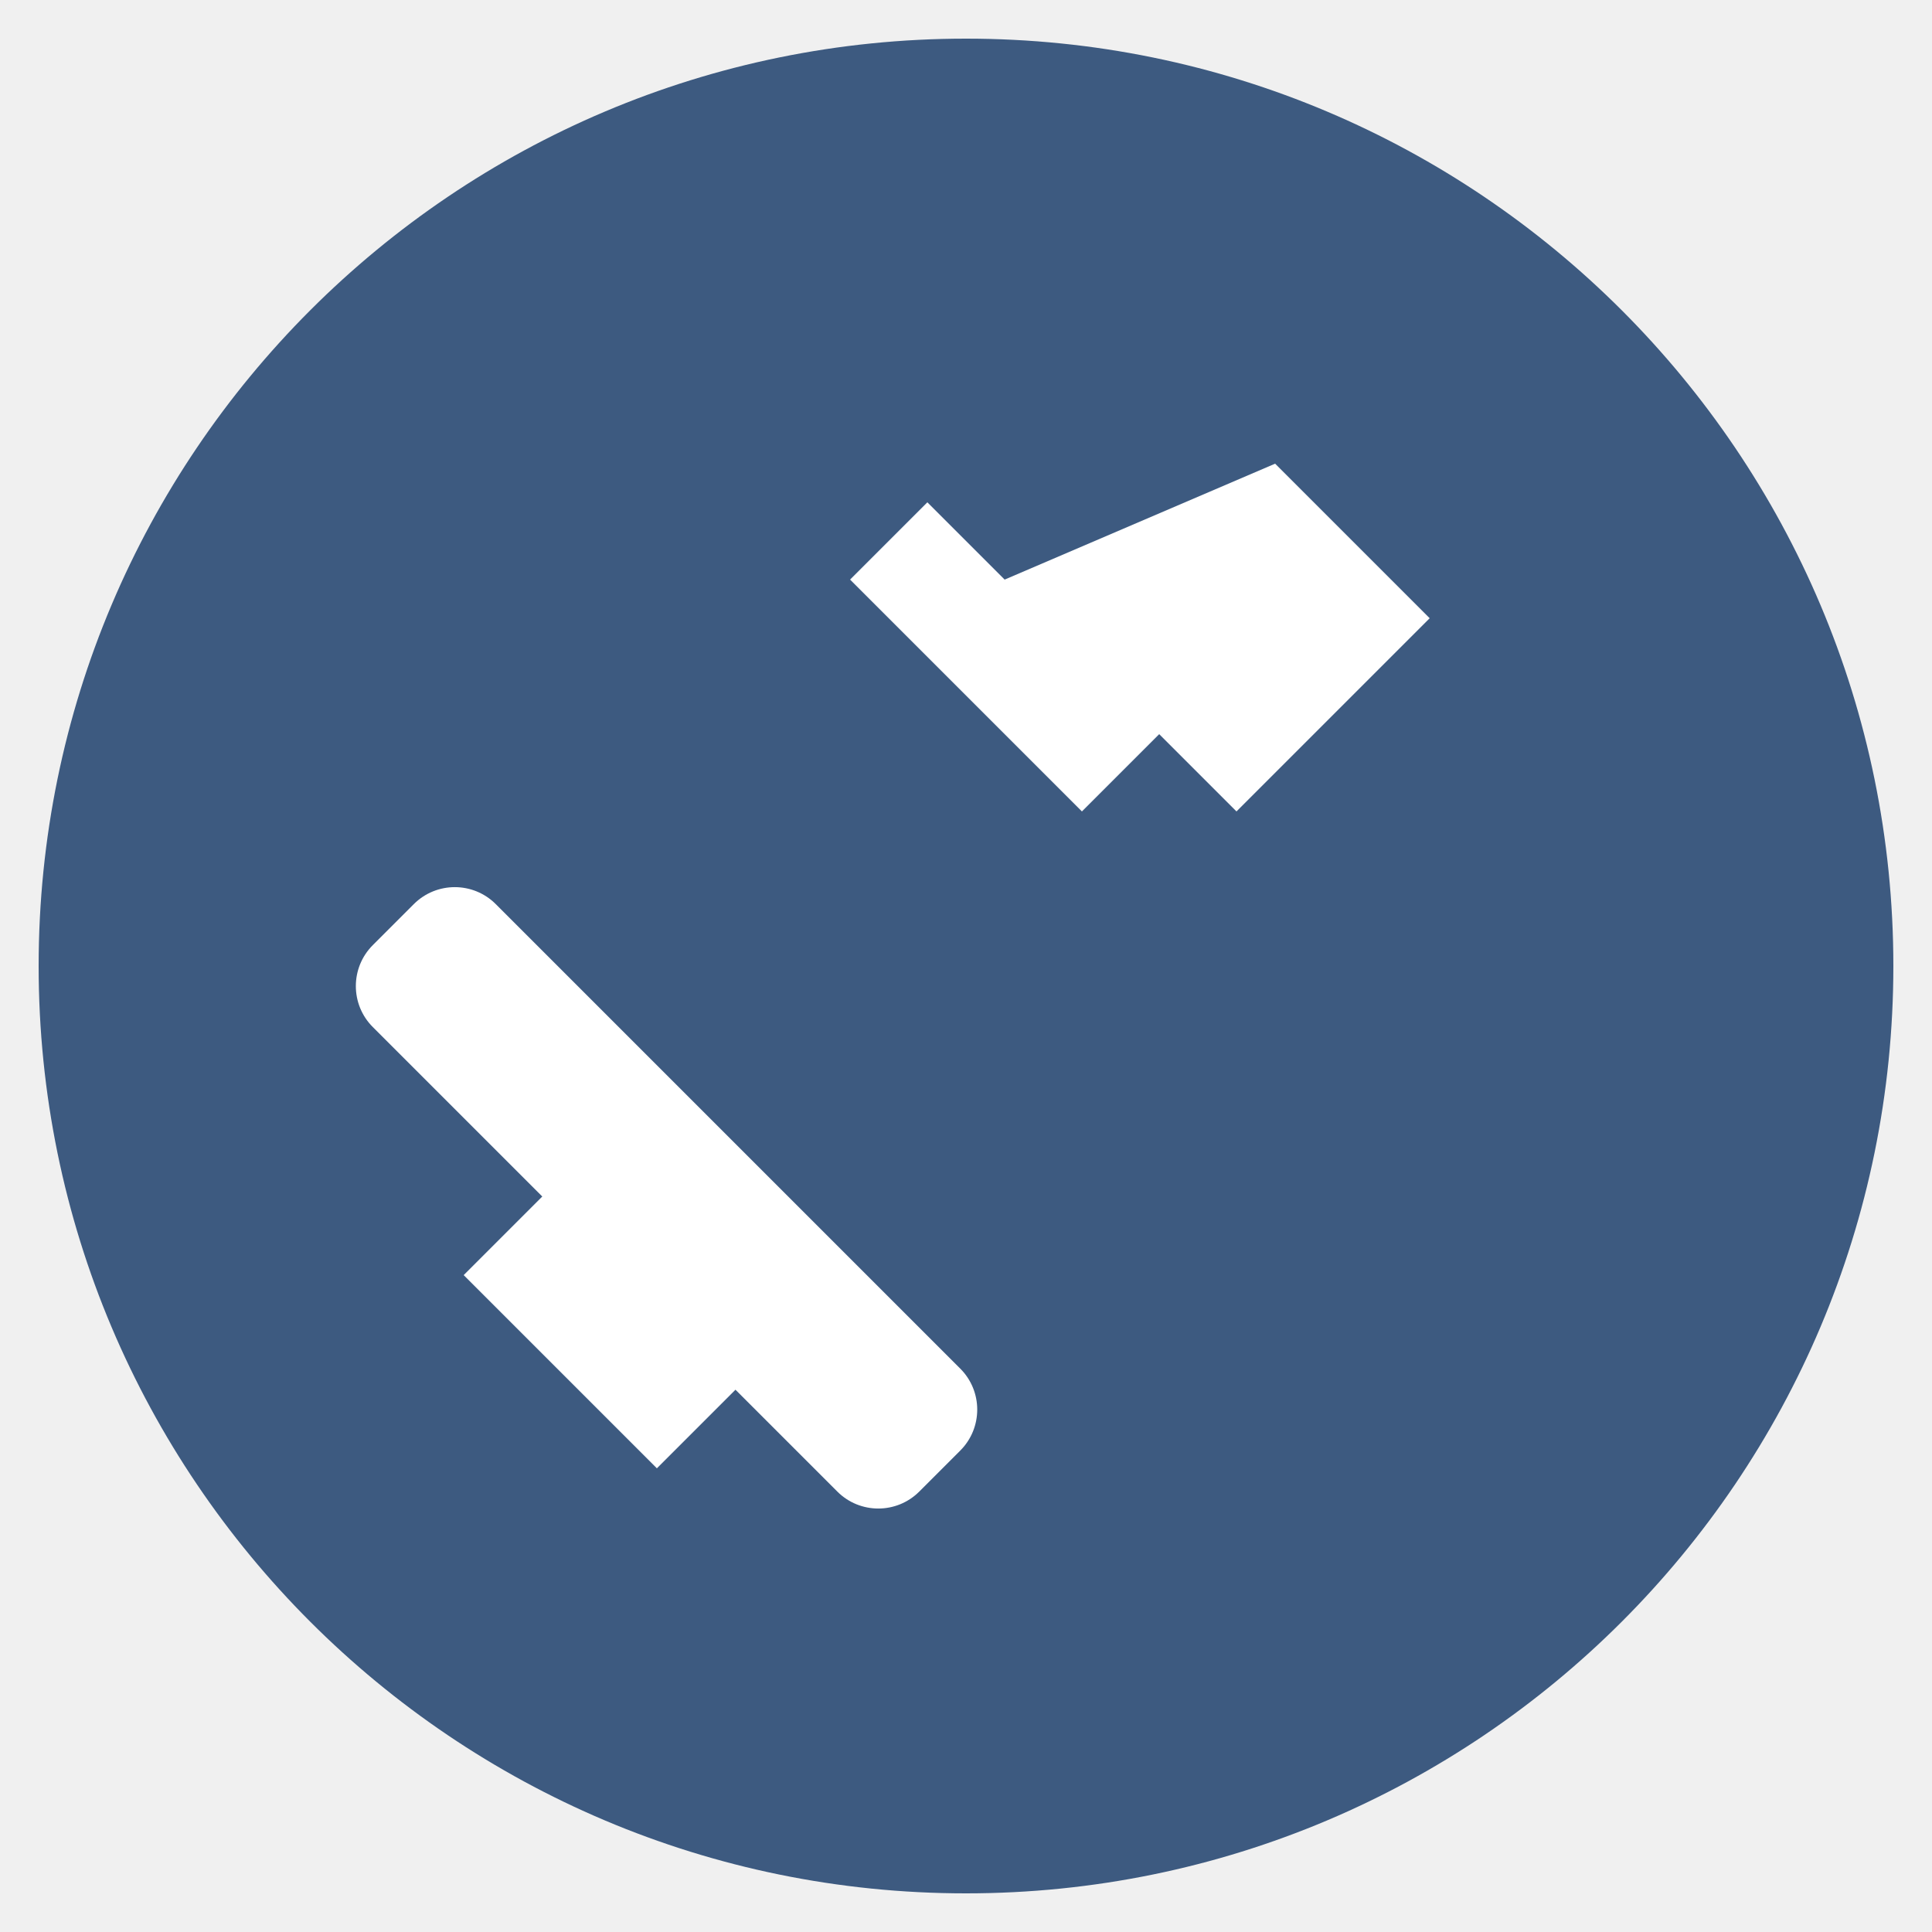
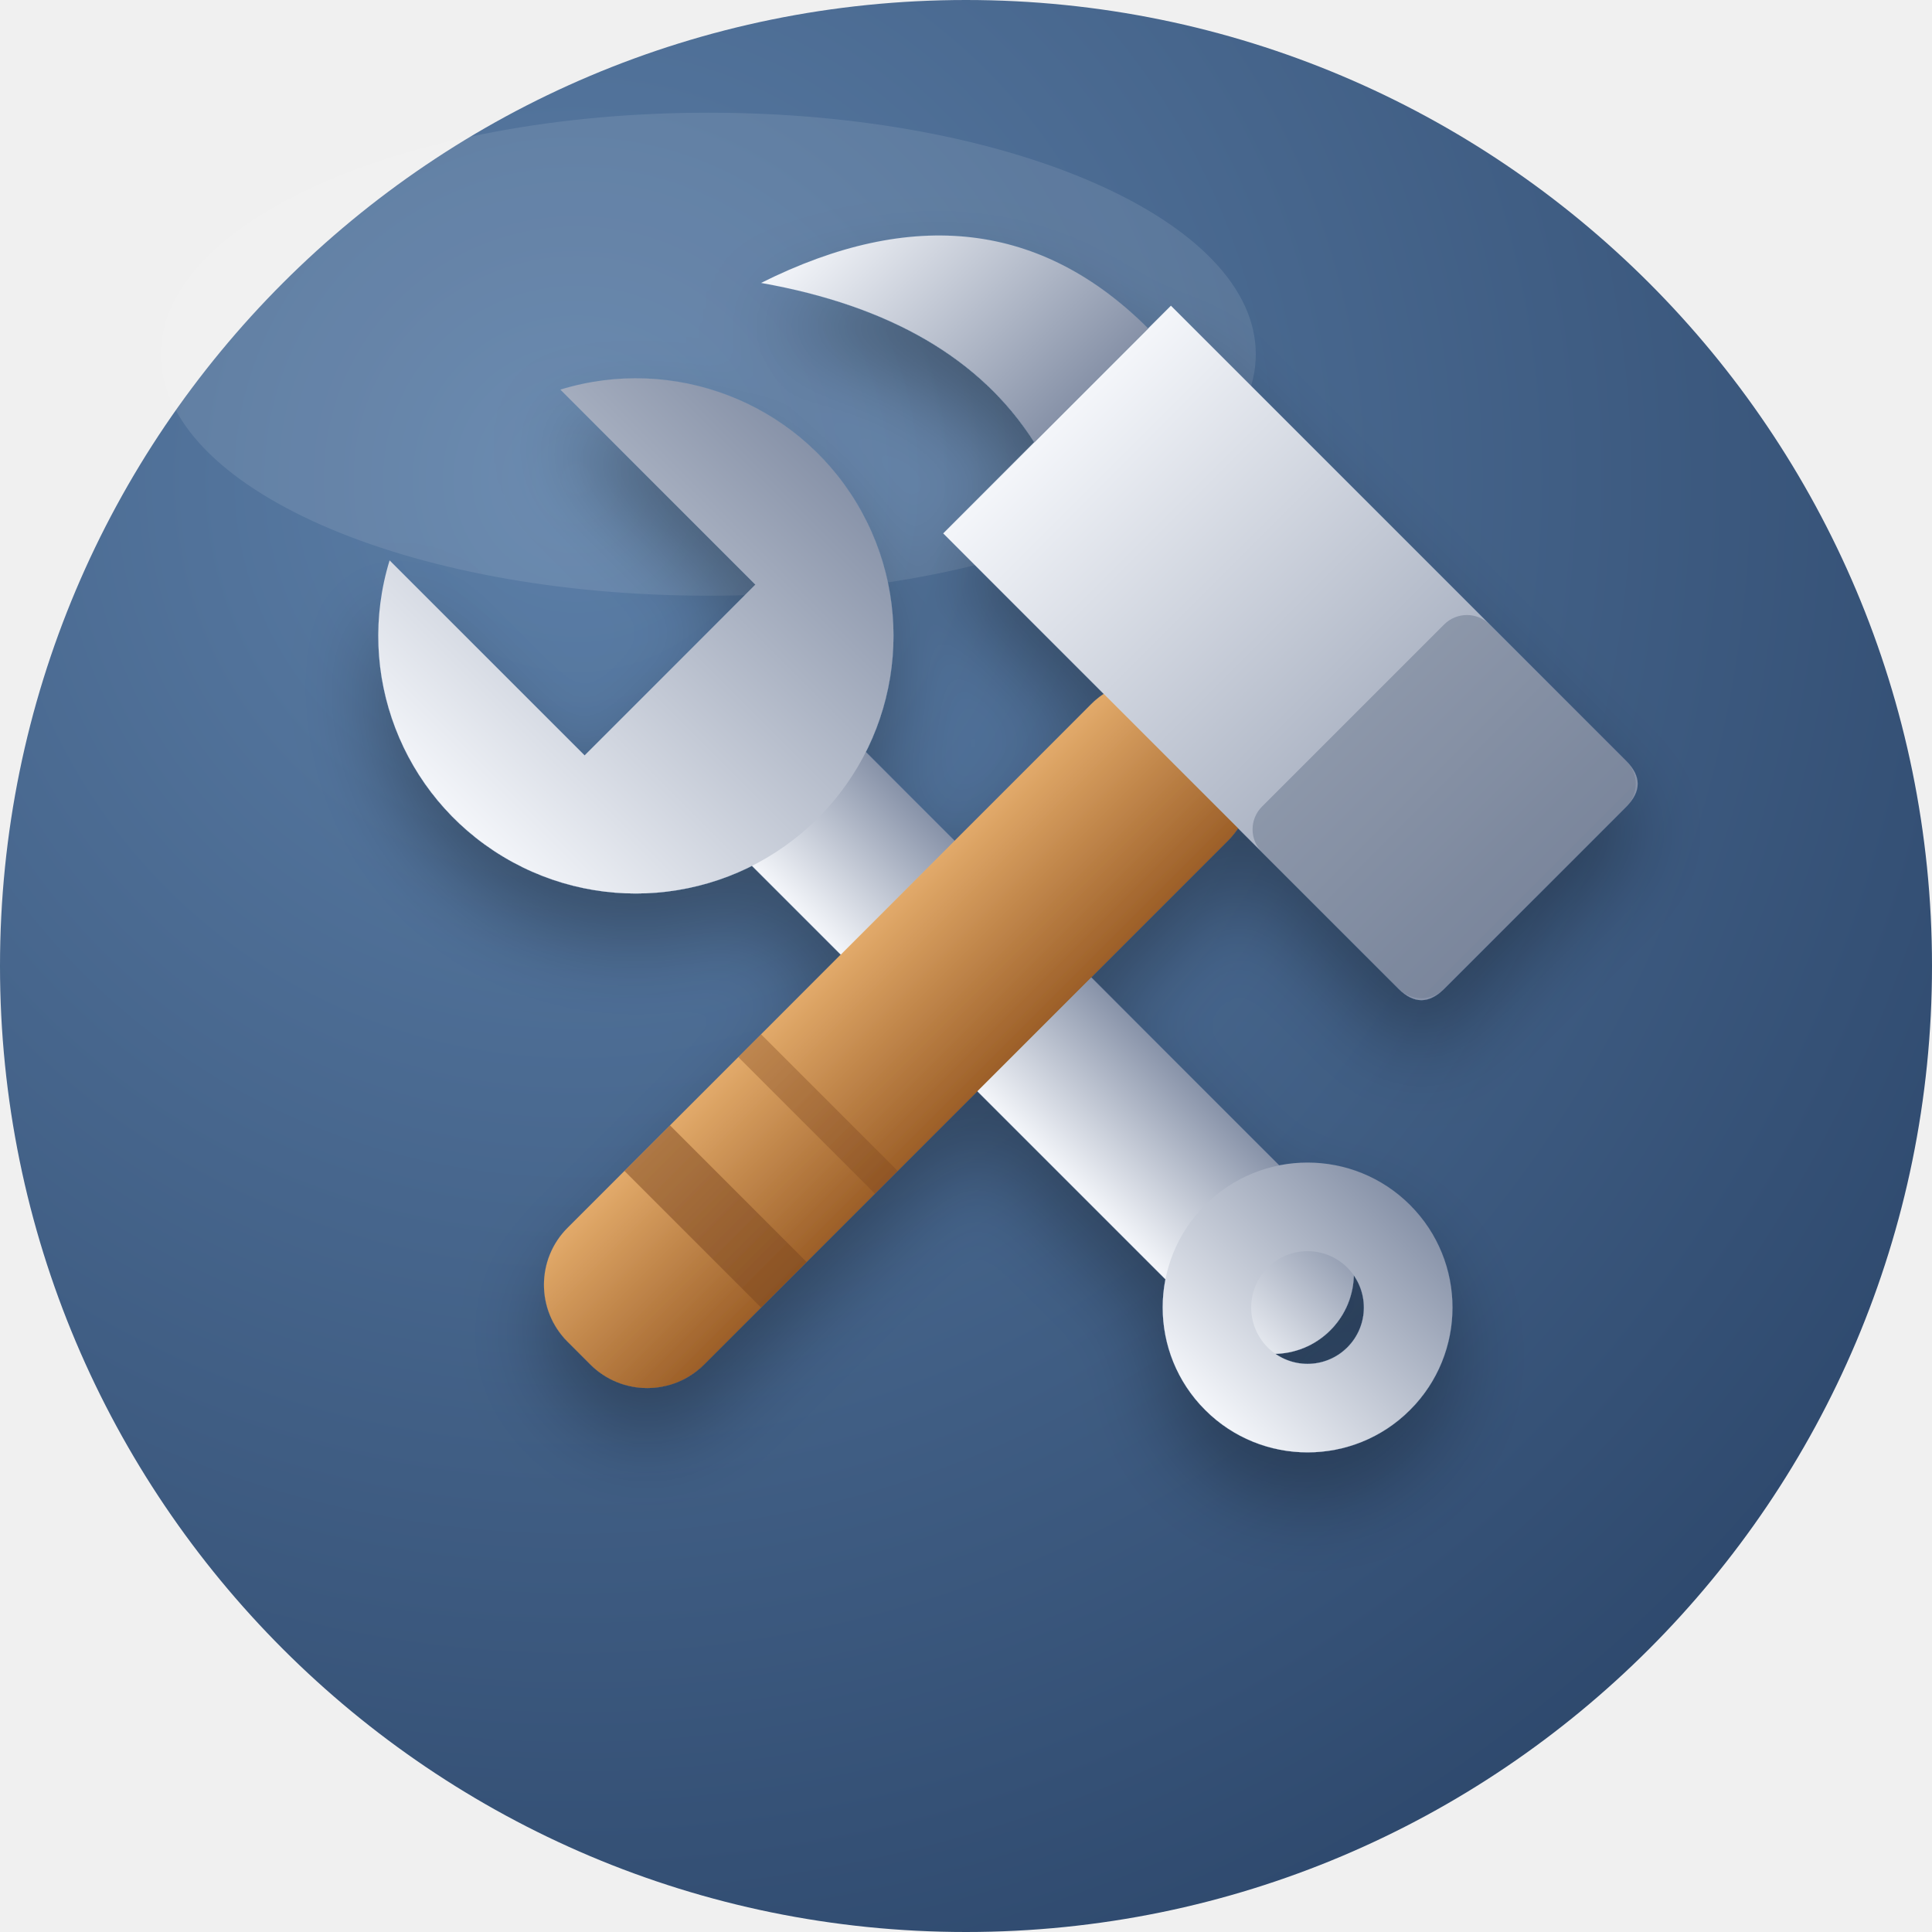
- <svg xmlns="http://www.w3.org/2000/svg" viewBox="0 0 100 100" width="100" height="100">
-   <circle cx="50" cy="50" r="48" fill="#3D5A80" />
-   <g fill="#FFFFFF">
-     <path d="M66 24 L74 32 L64 42 L60 38 L56 42 L44 30 L48 26 L52 30 Z" />
-     <rect x="30" y="42" width="9" height="40" rx="3" transform="rotate(-45 34.5 62)" />
-     <path d="M24 66 L34 56 L44 66 L34 76 Z" />
+ <svg xmlns="http://www.w3.org/2000/svg" viewBox="0 0 120 120" width="120" height="120" role="img" aria-label="Ferramentas e Construção">
+   <defs>
+     <radialGradient id="ferramentas-bg" cx="30%" cy="25%" r="90%">
+       <stop offset="0" stop-color="#5C7FA8" />
+       <stop offset="1" stop-color="#2A4468" />
+     </radialGradient>
+     <filter id="ferramentas-sh" x="-20%" y="-20%" width="140%" height="150%">
+       <feDropShadow dx="0" dy="3" stdDeviation="2.5" flood-color="#000" flood-opacity=".3" />
+     </filter>
+     <linearGradient id="ferramentas-st" x1="0" y1="0" x2="1" y2="0">
+       <stop offset="0" stop-color="#F4F6FA" />
+       <stop offset="1" stop-color="#8792A8" />
+     </linearGradient>
+     <linearGradient id="ferramentas-wd" x1="0" y1="0" x2="1" y2="0">
+       <stop offset="0" stop-color="#E2AA6A" />
+       <stop offset="1" stop-color="#9C5F28" />
+     </linearGradient>
+   </defs>
+   <circle cx="60" cy="60" r="60" fill="url(#ferramentas-bg)" />
+   <ellipse cx="44" cy="22" rx="34" ry="15" fill="#fff" opacity=".10" />
+   <g filter="url(#ferramentas-sh)">
+     <g transform="rotate(-45 60 60)">
+       <rect x="55" y="40" width="10" height="52" rx="5" fill="url(#ferramentas-st)" />
+       <path fill-rule="evenodd" fill="url(#ferramentas-st)" d="M60 81 a9 9 0 1 0 0.01 0 Z M63.5 90 a3.5 3.5 0 1 0 -7 0 a3.5 3.5 0 1 0 7 0 Z" />
+       <path fill="url(#ferramentas-st)" d="M52.5 16.87 A16 16 0 1 0 67.5 16.87 L67.5 34 H52.5 Z" />
+     </g>
+     <g transform="rotate(45 60 60)">
+       <rect x="54" y="38" width="12" height="56" rx="5" fill="url(#ferramentas-wd)" />
+       <rect x="54" y="80" width="12" height="4" fill="#7A4520" opacity=".5" />
+       <rect x="54" y="72" width="12" height="2" fill="#7A4520" opacity=".35" />
+       <path d="M40 22 H80 Q82 22 82 24 V40 Q82 42 80 42 H40 Z" fill="url(#ferramentas-st)" />
+       <path d="M40 24 Q26 24 21 39 Q31 32 40 34 Z" fill="url(#ferramentas-st)" />
+       <rect x="66" y="22" width="16" height="20" rx="2" fill="#6F7B92" opacity=".55" />
+     </g>
  </g>
</svg>
